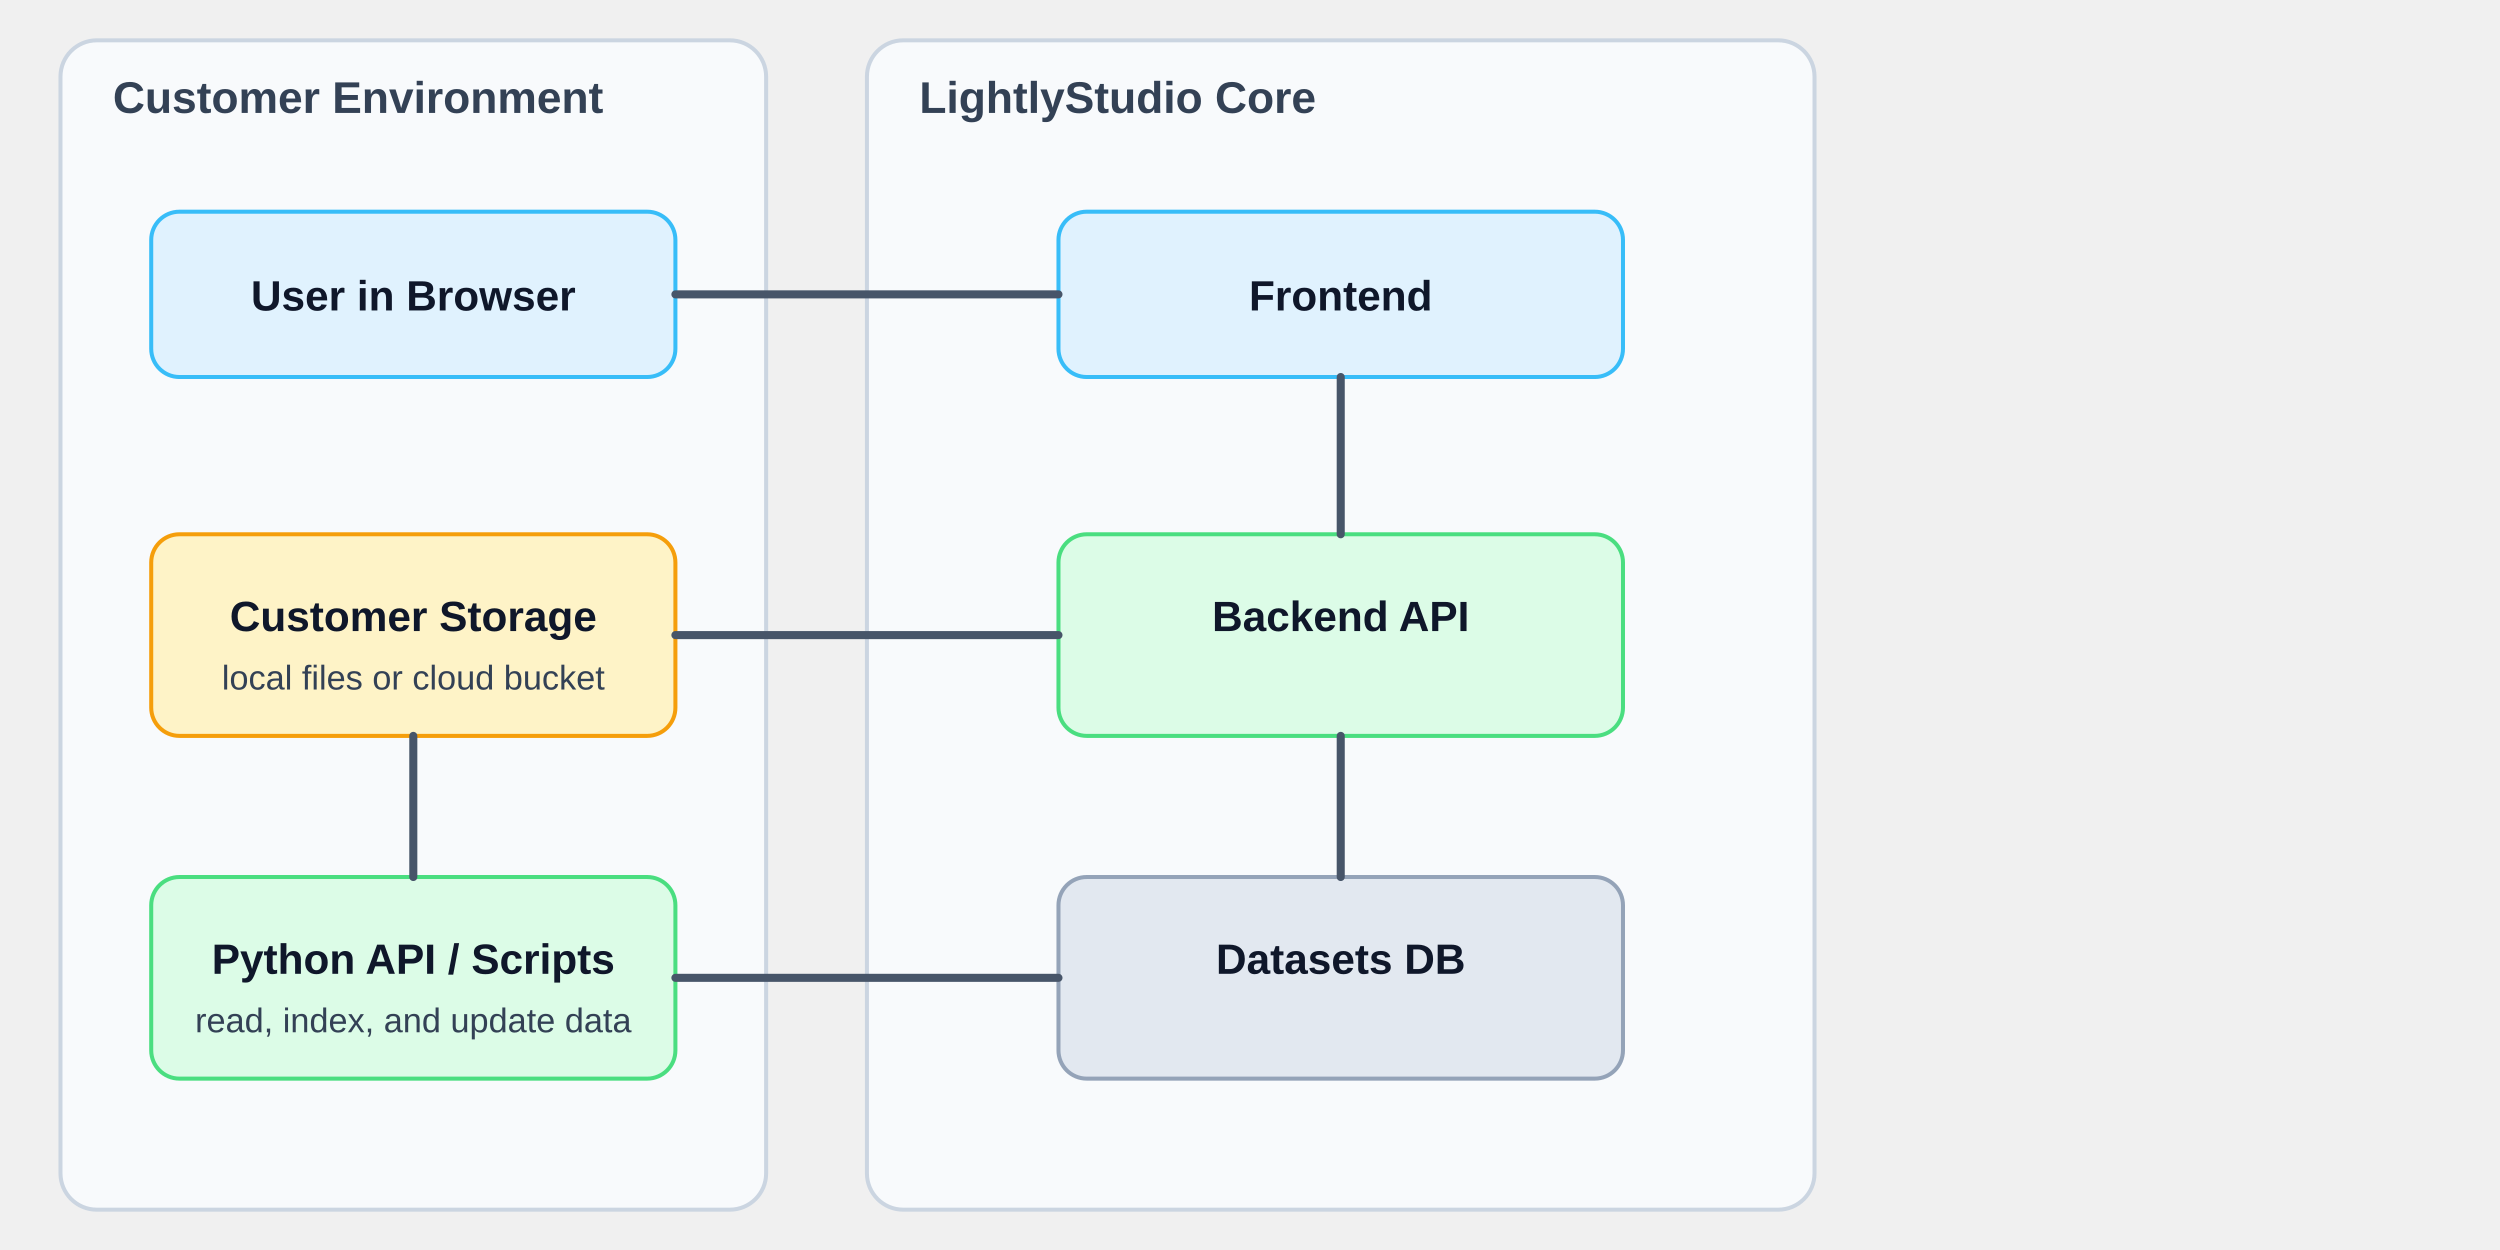
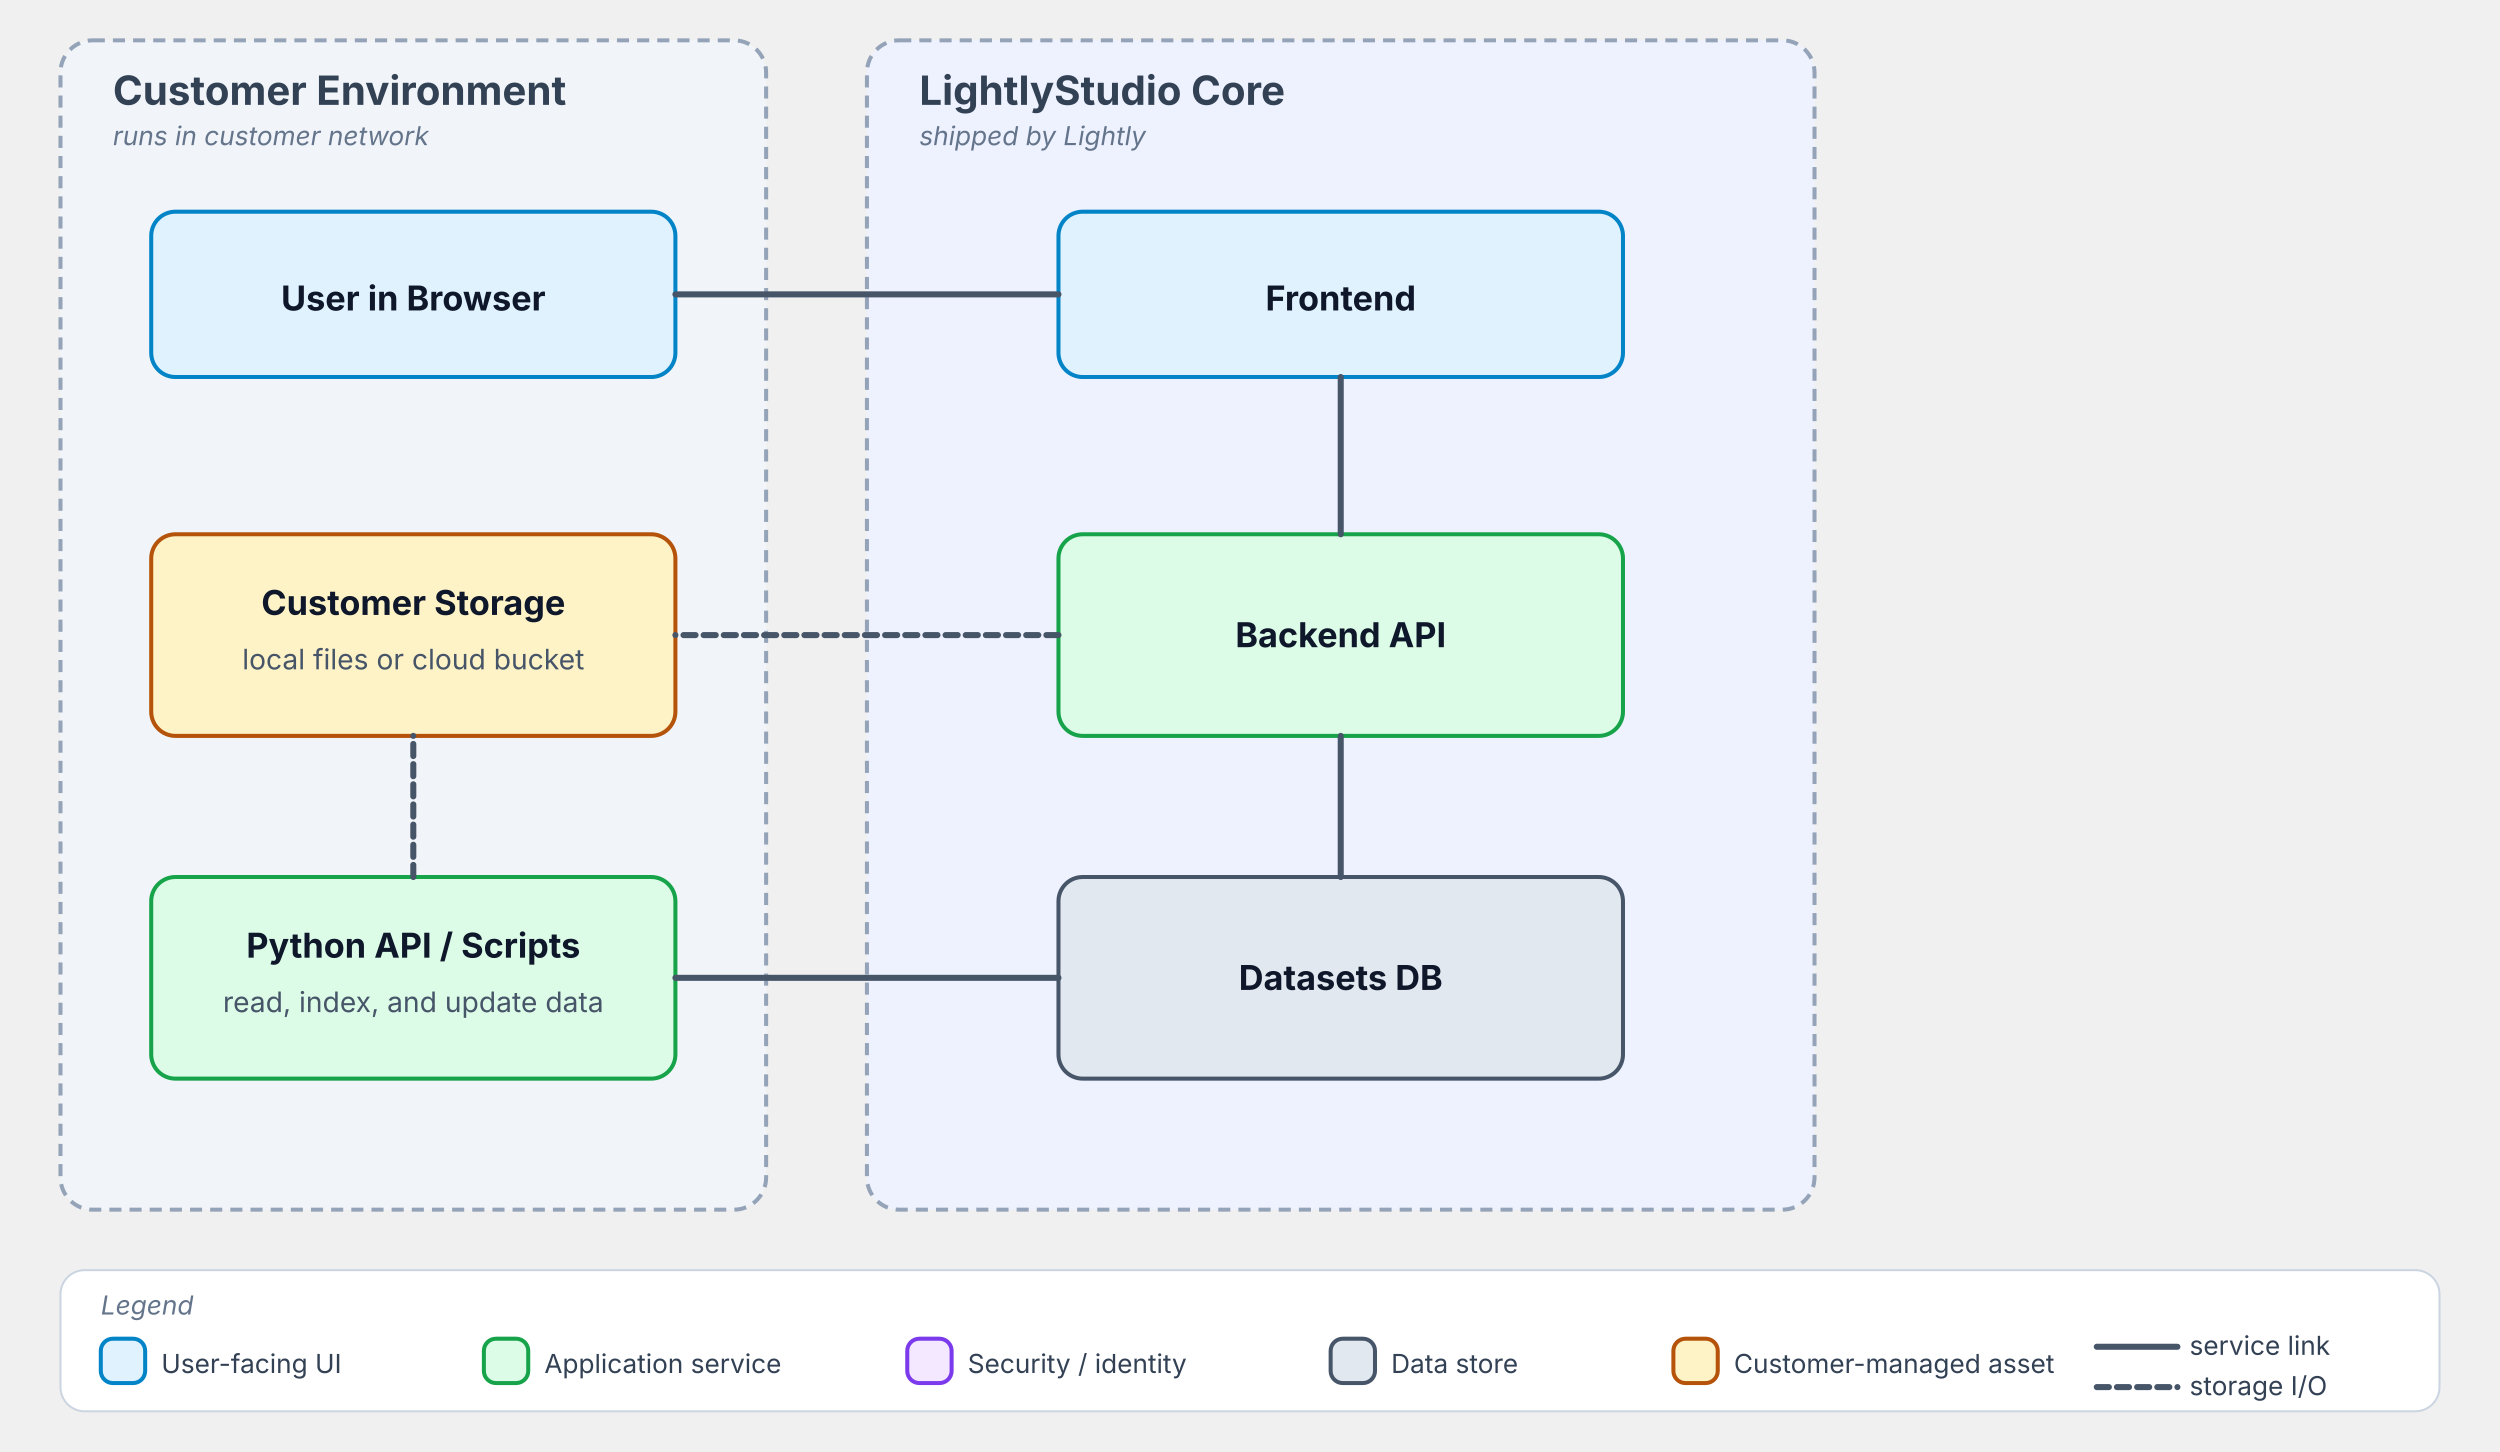
- <svg xmlns="http://www.w3.org/2000/svg" viewBox="0 0 1240 620" role="img" aria-labelledby="title desc">
+ <svg xmlns="http://www.w3.org/2000/svg" viewBox="0 0 1240 720" role="img" aria-labelledby="title desc">
  <defs>
    <style>
-       .panel { fill: #f8fafc; stroke: #cbd5e1; stroke-width: 2; rx: 18; ry: 18; }
-       .node-blue { fill: #e0f2fe; stroke: #38bdf8; stroke-width: 2; rx: 14; ry: 14; }
-       .node-green { fill: #dcfce7; stroke: #4ade80; stroke-width: 2; rx: 14; ry: 14; }
-       .node-slate { fill: #e2e8f0; stroke: #94a3b8; stroke-width: 2; rx: 14; ry: 14; }
-       .node-gold { fill: #fef3c7; stroke: #f59e0b; stroke-width: 2; rx: 14; ry: 14; }
-       .panel-title { fill: #334155; font-family: Arial, sans-serif; font-size: 22px; font-weight: 700; }
-       .label { fill: #0f172a; font-family: Arial, sans-serif; font-size: 21px; font-weight: 700; }
-       .small { fill: #334155; font-family: Arial, sans-serif; font-size: 17px; }
-       .edge-label { fill: #334155; font-family: Arial, sans-serif; font-size: 18px; font-weight: 700; }
+       .panel-customer { fill: #f1f5f9; stroke: #94a3b8; stroke-width: 2; stroke-dasharray: 6 4; }
+       .panel-lightly { fill: #eef2ff; stroke: #94a3b8; stroke-width: 2; stroke-dasharray: 6 4; }
+       .node-ui { fill: #e0f2fe; stroke: #0284c7; stroke-width: 2; }
+       .node-service { fill: #dcfce7; stroke: #16a34a; stroke-width: 2; }
+       .node-security { fill: #f3e8ff; stroke: #7c3aed; stroke-width: 2; }
+       .node-data { fill: #e2e8f0; stroke: #475569; stroke-width: 2; }
+       .node-external { fill: #fef3c7; stroke: #b45309; stroke-width: 2; }
+       .panel-title { fill: #334155; font-family: -apple-system, "Segoe UI", Inter, Arial, sans-serif; font-size: 20px; font-weight: 700; }
+       .panel-subtitle { fill: #64748b; font-family: -apple-system, "Segoe UI", Inter, Arial, sans-serif; font-size: 13px; font-style: italic; }
+       .label { fill: #0f172a; font-family: -apple-system, "Segoe UI", Inter, Arial, sans-serif; font-size: 17px; font-weight: 700; }
+       .small { fill: #475569; font-family: -apple-system, "Segoe UI", Inter, Arial, sans-serif; font-size: 14px; }
+       .legend-text { fill: #334155; font-family: -apple-system, "Segoe UI", Inter, Arial, sans-serif; font-size: 13px; }
+       .edge { stroke: #475569; stroke-width: 3; stroke-linecap: round; fill: none; }
+       .edge-storage { stroke: #475569; stroke-width: 3; stroke-linecap: round; fill: none; stroke-dasharray: 6 4; }
    </style>
  </defs>
-   <rect class="panel" x="30" y="20" width="350" height="580" rx="18" ry="18" />
-   <text class="panel-title" x="56" y="56">Customer Environment</text>
-   <rect class="node-blue" x="75" y="105" width="260" height="82" rx="14" ry="14" />
-   <text class="label" x="205" y="154" text-anchor="middle">User in Browser</text>
-   <rect class="node-gold" x="75" y="265" width="260" height="100" rx="14" ry="14" />
-   <text class="label" x="205" y="313" text-anchor="middle">Customer Storage</text>
-   <text class="small" x="205" y="342" text-anchor="middle">local files or cloud bucket</text>
-   <rect class="node-green" x="75" y="435" width="260" height="100" rx="14" ry="14" />
-   <text class="label" x="205" y="483" text-anchor="middle">Python API / Scripts</text>
-   <text class="small" x="205" y="512" text-anchor="middle">read, index, and update data</text>
-   <rect class="panel" x="430" y="20" width="470" height="580" rx="18" ry="18" />
-   <text class="panel-title" x="456" y="56">LightlyStudio Core</text>
-   <rect class="node-blue" x="525" y="105" width="280" height="82" rx="14" ry="14" />
-   <text class="label" x="665" y="154" text-anchor="middle">Frontend</text>
-   <rect class="node-green" x="525" y="265" width="280" height="100" rx="14" ry="14" />
-   <text class="label" x="665" y="313" text-anchor="middle">Backend API</text>
-   <rect class="node-slate" x="525" y="435" width="280" height="100" rx="14" ry="14" />
-   <text class="label" x="665" y="483" text-anchor="middle">Datasets DB</text>
-   <line x1="335" y1="146" x2="525" y2="146" stroke="#475569" stroke-width="4" stroke-linecap="round" />
-   <line x1="665" y1="187" x2="665" y2="265" stroke="#475569" stroke-width="4" stroke-linecap="round" />
-   <line x1="665" y1="365" x2="665" y2="435" stroke="#475569" stroke-width="4" stroke-linecap="round" />
-   <line x1="525" y1="315" x2="335" y2="315" stroke="#475569" stroke-width="4" stroke-linecap="round" />
-   <line x1="205" y1="435" x2="205" y2="365" stroke="#475569" stroke-width="4" stroke-linecap="round" />
-   <line x1="335" y1="485" x2="525" y2="485" stroke="#475569" stroke-width="4" stroke-linecap="round" />
+   <rect class="panel-customer" x="30" y="20" width="350" height="580" rx="16" ry="16" />
+   <text class="panel-title" x="56" y="52">Customer Environment</text>
+   <text class="panel-subtitle" x="56" y="72">runs in customer network</text>
+   <g>
+     <rect class="node-ui" x="75" y="105" width="260" height="82" rx="12" ry="12" />
+     <text class="label" x="205" y="154" text-anchor="middle">User in Browser</text>
+   </g>
+   <g>
+     <rect class="node-external" x="75" y="265" width="260" height="100" rx="12" ry="12" />
+     <text class="label" x="205" y="305" text-anchor="middle">Customer Storage</text>
+     <text class="small" x="205" y="332" text-anchor="middle">local files or cloud bucket</text>
+   </g>
+   <g>
+     <rect class="node-service" x="75" y="435" width="260" height="100" rx="12" ry="12" />
+     <text class="label" x="205" y="475" text-anchor="middle">Python API / Scripts</text>
+     <text class="small" x="205" y="502" text-anchor="middle">read, index, and update data</text>
+   </g>
+   <rect class="panel-lightly" x="430" y="20" width="470" height="580" rx="16" ry="16" />
+   <text class="panel-title" x="456" y="52">LightlyStudio Core</text>
+   <text class="panel-subtitle" x="456" y="72">shipped by Lightly</text>
+   <g>
+     <rect class="node-ui" x="525" y="105" width="280" height="82" rx="12" ry="12" />
+     <text class="label" x="665" y="154" text-anchor="middle">Frontend</text>
+   </g>
+   <g>
+     <rect class="node-service" x="525" y="265" width="280" height="100" rx="12" ry="12" />
+     <text class="label" x="665" y="321" text-anchor="middle">Backend API</text>
+   </g>
+   <g>
+     <rect class="node-data" x="525" y="435" width="280" height="100" rx="12" ry="12" />
+     <text class="label" x="665" y="491" text-anchor="middle">Datasets DB</text>
+   </g>
+   <line class="edge" x1="335" y1="146" x2="525" y2="146" />
+   <line class="edge" x1="665" y1="187" x2="665" y2="265" />
+   <line class="edge" x1="665" y1="365" x2="665" y2="435" />
+   <line class="edge-storage" x1="525" y1="315" x2="335" y2="315" />
+   <line class="edge-storage" x1="205" y1="435" x2="205" y2="365" />
+   <line class="edge" x1="335" y1="485" x2="525" y2="485" />
+   <g>
+     <rect x="30" y="630" width="1180" height="70" rx="12" ry="12" fill="#ffffff" stroke="#cbd5e1" stroke-width="1" />
+     <text class="panel-subtitle" x="50" y="652">Legend</text>
+     <rect class="node-ui" x="50" y="664" width="22" height="22" rx="6" ry="6" />
+     <text class="legend-text" x="80" y="681">User-facing UI</text>
+     <rect class="node-service" x="240" y="664" width="22" height="22" rx="6" ry="6" />
+     <text class="legend-text" x="270" y="681">Application service</text>
+     <rect class="node-security" x="450" y="664" width="22" height="22" rx="6" ry="6" />
+     <text class="legend-text" x="480" y="681">Security / identity</text>
+     <rect class="node-data" x="660" y="664" width="22" height="22" rx="6" ry="6" />
+     <text class="legend-text" x="690" y="681">Data store</text>
+     <rect class="node-external" x="830" y="664" width="22" height="22" rx="6" ry="6" />
+     <text class="legend-text" x="860" y="681">Customer-managed asset</text>
+     <line class="edge" x1="1040" y1="668" x2="1080" y2="668" />
+     <text class="legend-text" x="1086" y="672">service link</text>
+     <line class="edge-storage" x1="1040" y1="688" x2="1080" y2="688" />
+     <text class="legend-text" x="1086" y="692">storage I/O</text>
+   </g>
</svg>
